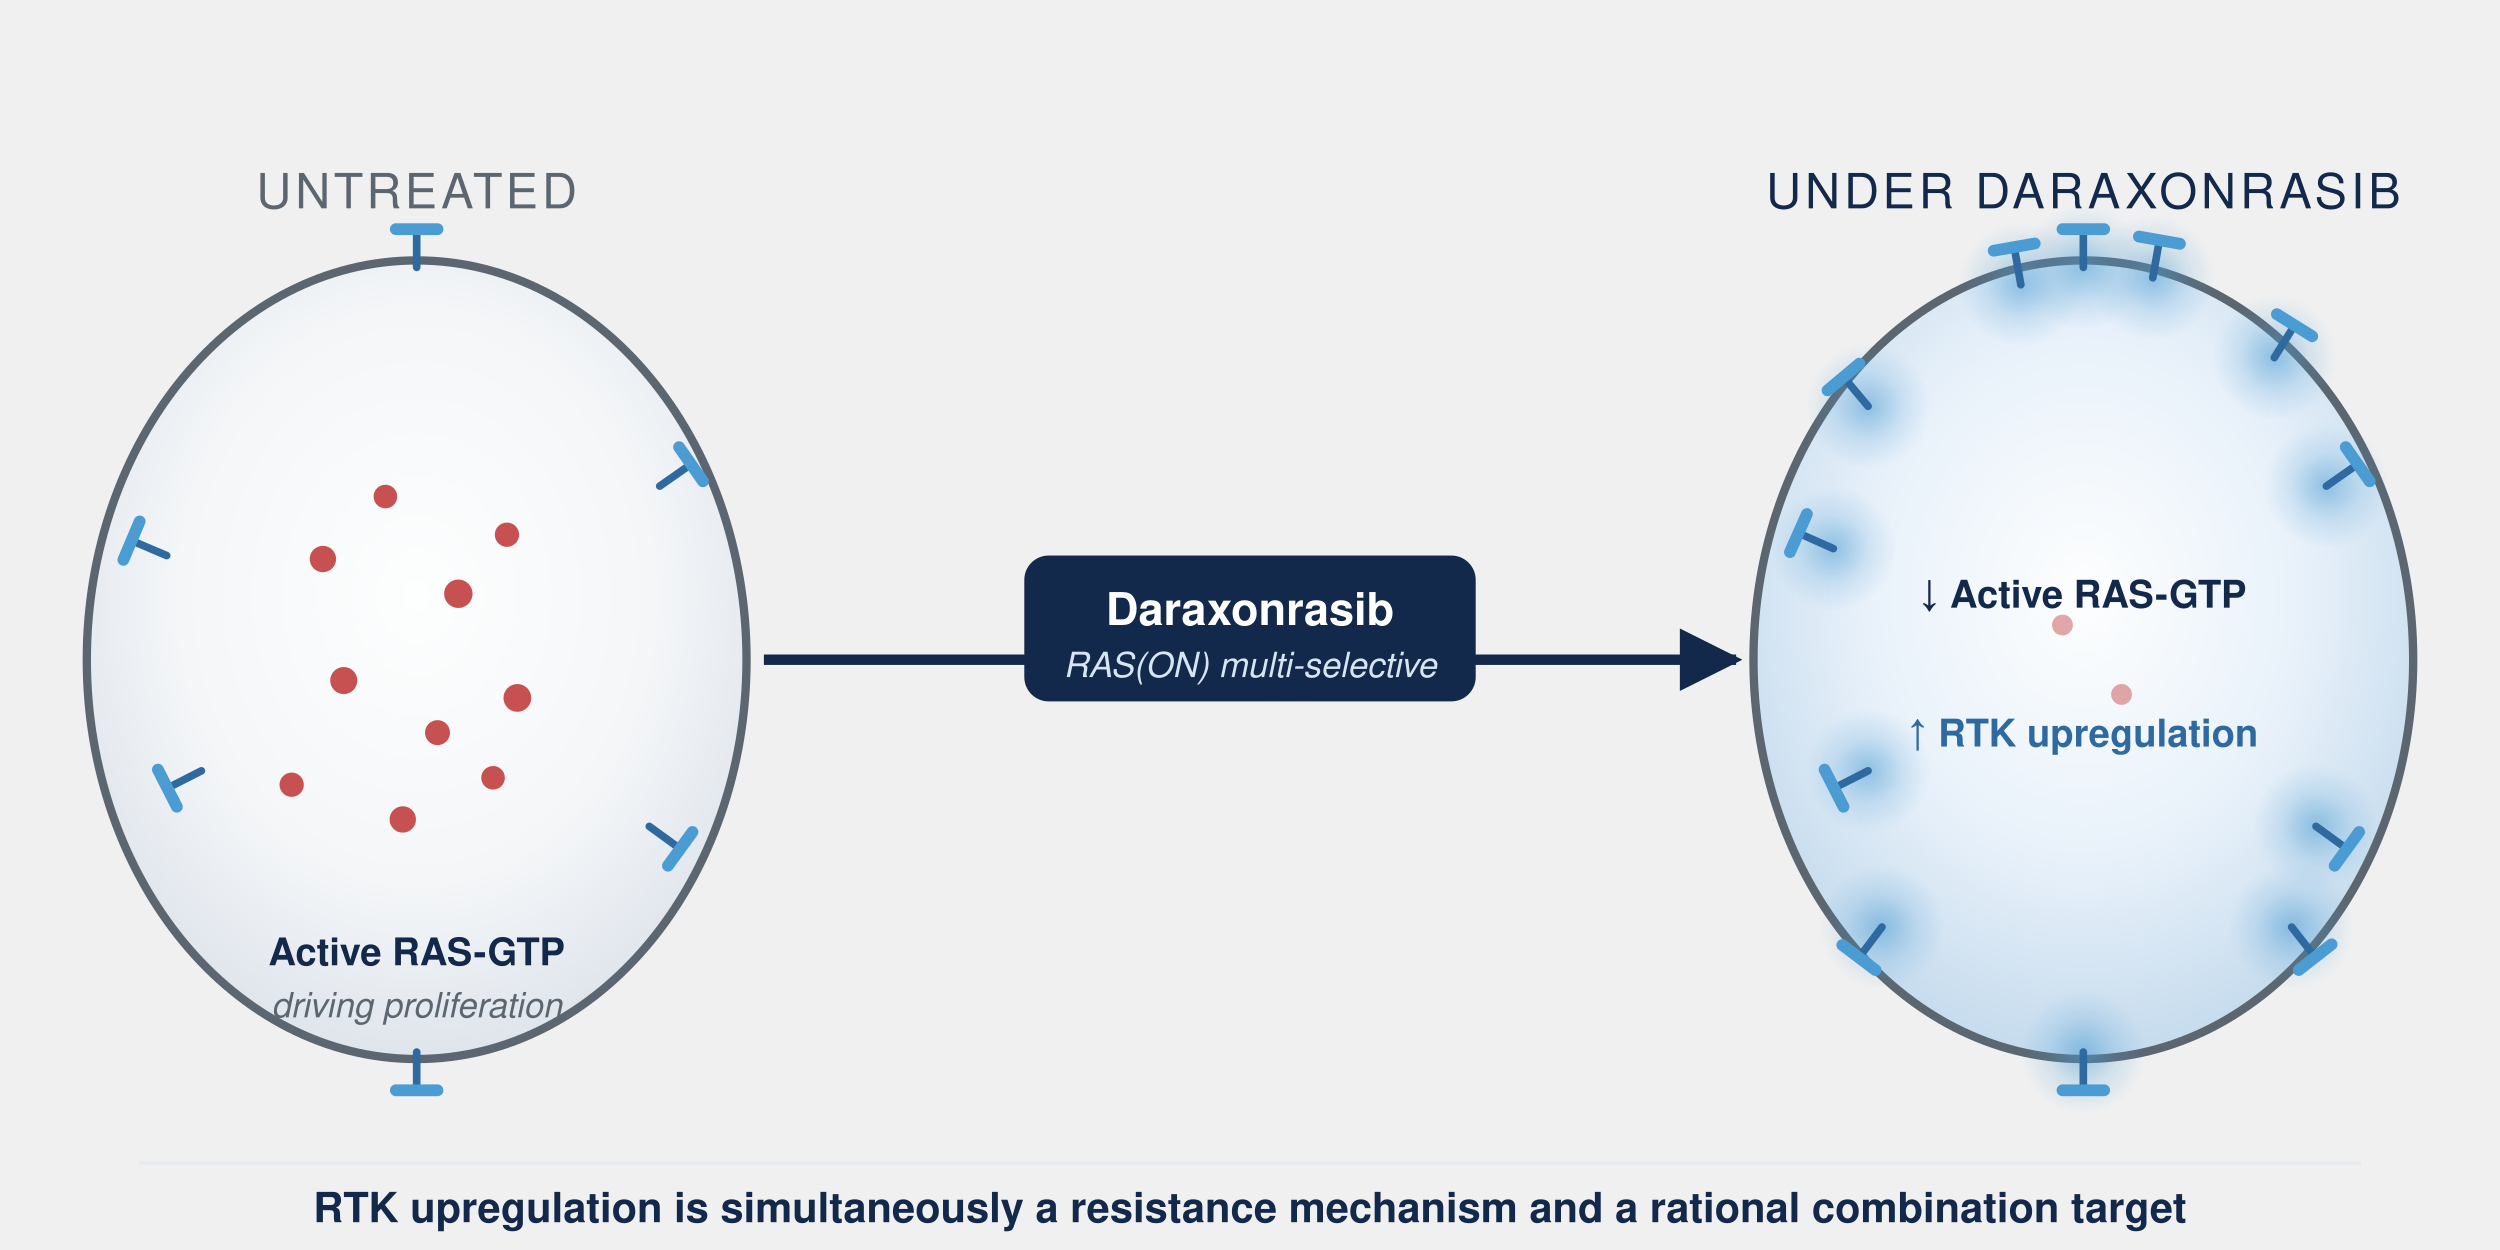
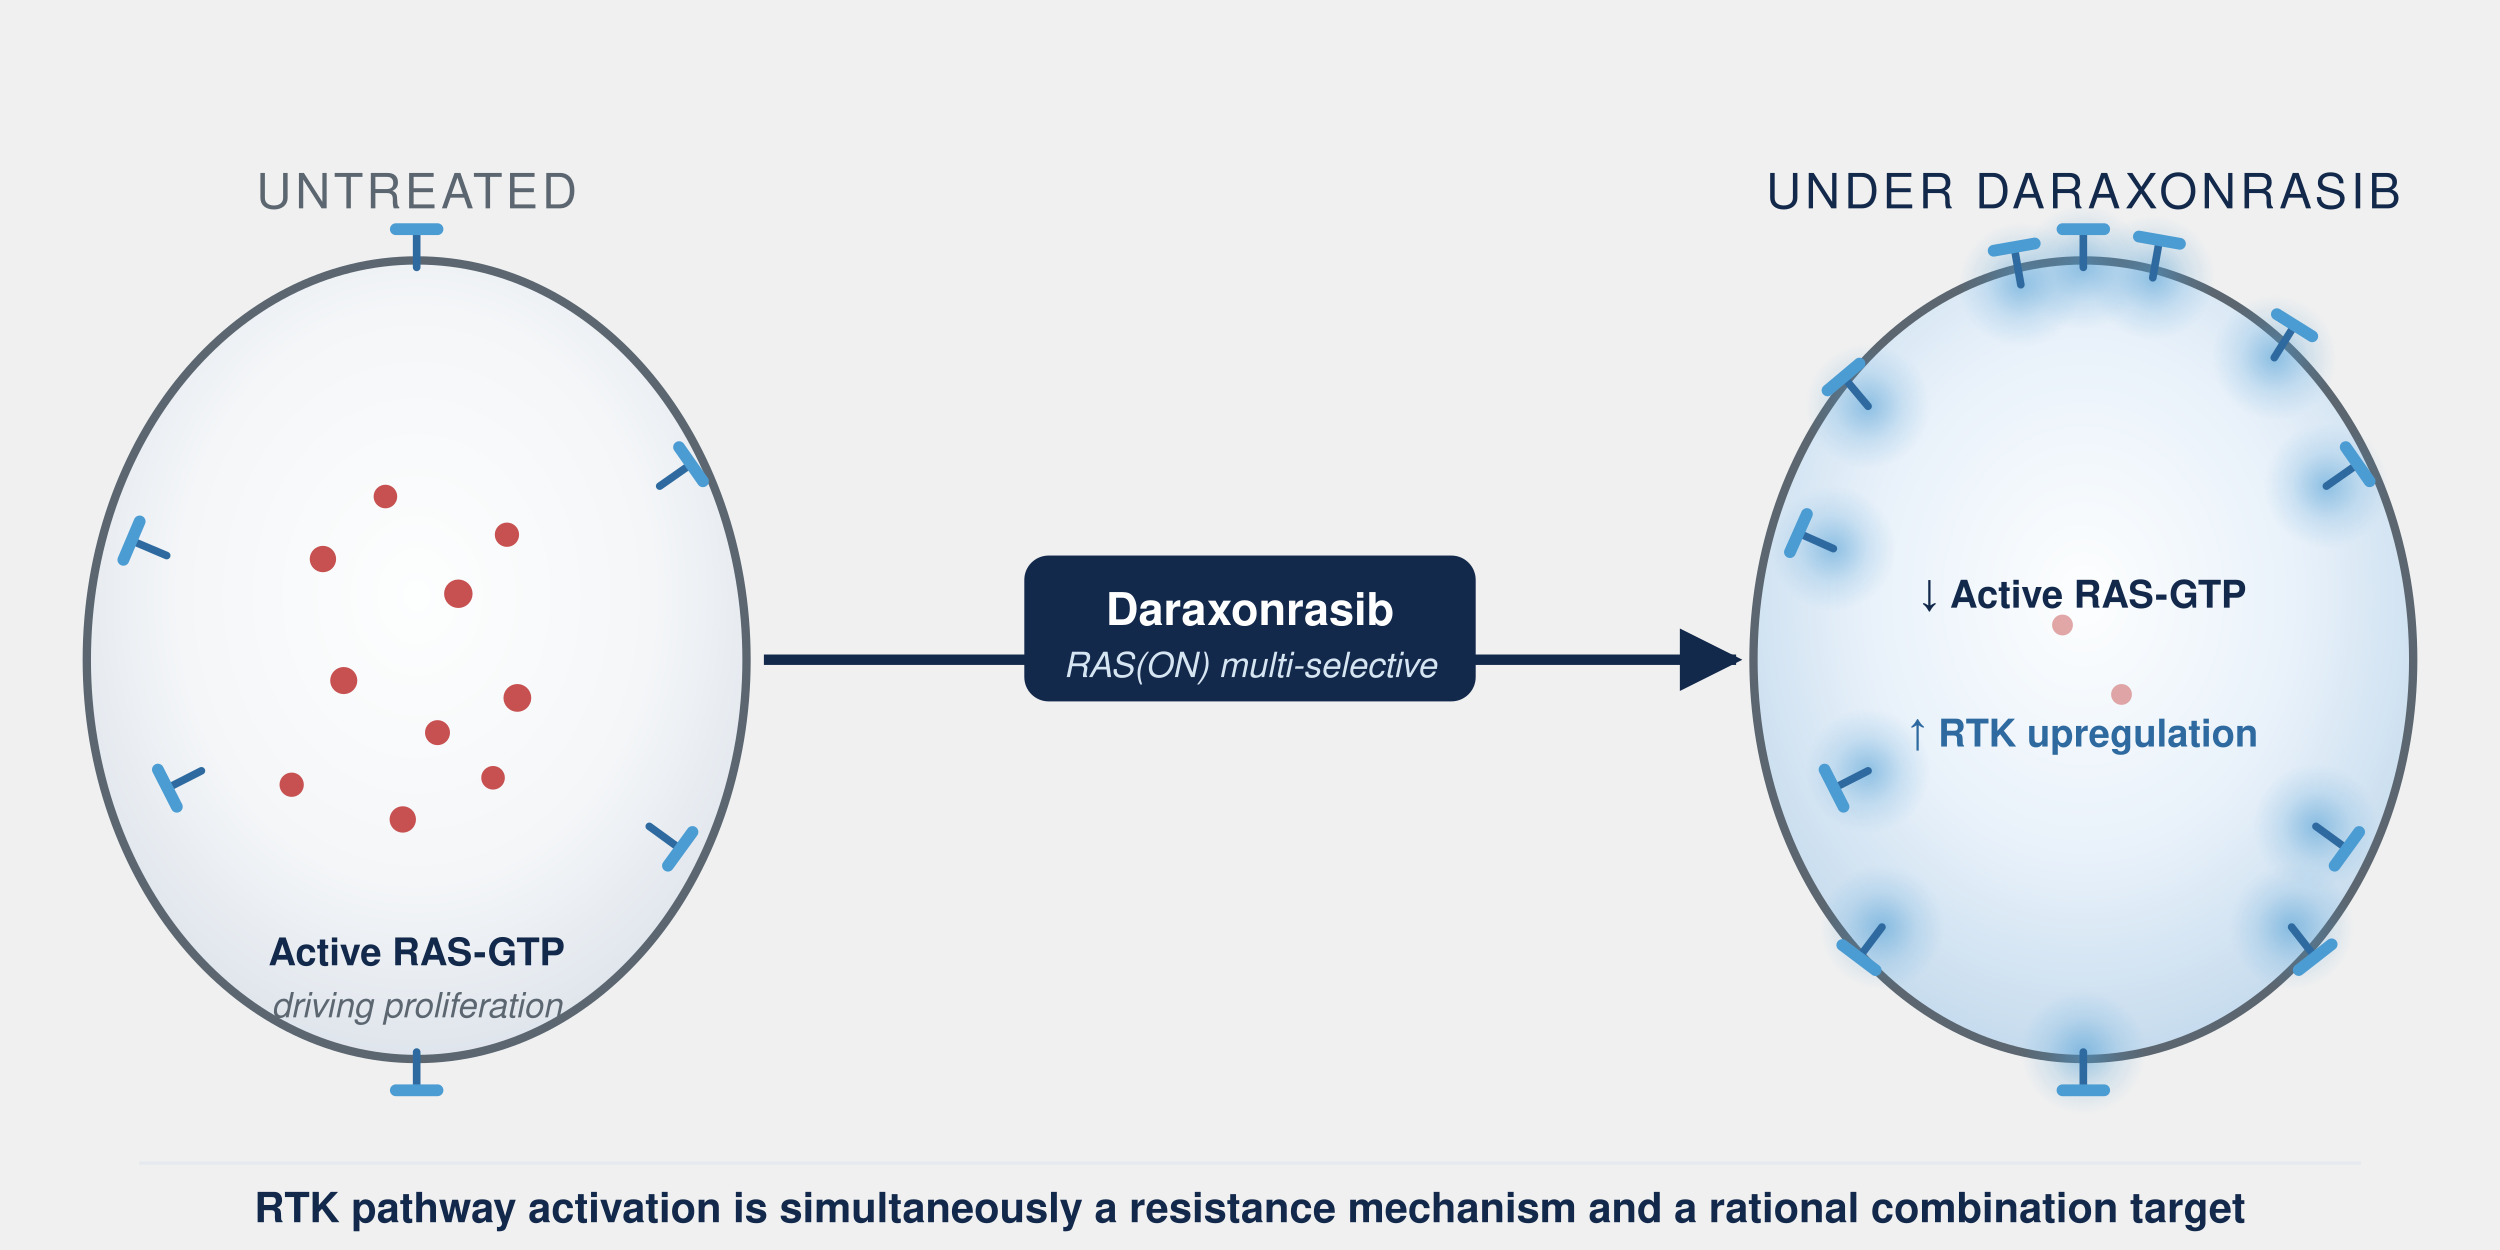
<svg xmlns="http://www.w3.org/2000/svg" viewBox="0 0 720 360" font-family="-apple-system, BlinkMacSystemFont, 'Segoe UI', Helvetica, Arial, sans-serif">
  <defs>
    <radialGradient id="cellFill" cx="50%" cy="42%" r="60%">
      <stop offset="0%" stop-color="#FDFEFE" />
      <stop offset="60%" stop-color="#F4F6F8" />
      <stop offset="100%" stop-color="#DDE3EB" />
    </radialGradient>
    <radialGradient id="cellFillTreated" cx="50%" cy="42%" r="60%">
      <stop offset="0%" stop-color="#FDFEFE" />
      <stop offset="55%" stop-color="#E8F1FA" />
      <stop offset="100%" stop-color="#C2D9EC" />
    </radialGradient>
    <radialGradient id="rtkGlow" cx="50%" cy="50%" r="50%">
      <stop offset="0%" stop-color="#4B9CD3" stop-opacity="0.55" />
      <stop offset="55%" stop-color="#4B9CD3" stop-opacity="0.18" />
      <stop offset="100%" stop-color="#4B9CD3" stop-opacity="0" />
    </radialGradient>
    <marker id="arrowNavy" viewBox="0 0 10 10" refX="9" refY="5" markerWidth="6" markerHeight="6" orient="auto">
      <path d="M0,0 L10,5 L0,10 Z" fill="#13294B" />
    </marker>
    <marker id="arrowDeep" viewBox="0 0 10 10" refX="9" refY="5" markerWidth="5" markerHeight="5" orient="auto">
      <path d="M0,0 L10,5 L0,10 Z" fill="#2E6A9F" />
    </marker>
    <symbol id="rtk" overflow="visible">
      <line x1="0" y1="0" x2="0" y2="-10" stroke="#2E6A9F" stroke-width="2.2" stroke-linecap="round" />
      <line x1="-6" y1="-11" x2="6" y2="-11" stroke="#4B9CD3" stroke-width="3.4" stroke-linecap="round" />
    </symbol>
  </defs>
  <g>
    <text x="120" y="60" text-anchor="middle" font-size="14" fill="#5B6670" font-weight="500" letter-spacing="0.08em">UNTREATED</text>
    <ellipse cx="120" cy="190" rx="95" ry="115" fill="url(#cellFill)" stroke="#5B6670" stroke-width="2.4" />
    <use href="#rtk" transform="translate(48,160)  rotate(-67)" />
    <use href="#rtk" transform="translate(58,222)  rotate(-117)" />
    <use href="#rtk" transform="translate(120,77)  rotate(0)" />
    <use href="#rtk" transform="translate(120,303) rotate(180)" />
    <use href="#rtk" transform="translate(190,140) rotate(55)" />
    <use href="#rtk" transform="translate(187,238) rotate(126)" />
    <g fill="#C75050">
      <circle cx="93" cy="161" r="3.8" />
      <circle cx="111" cy="143" r="3.4" />
      <circle cx="132" cy="171" r="4.1" />
      <circle cx="146" cy="154" r="3.5" />
      <circle cx="99" cy="196" r="3.9" />
      <circle cx="126" cy="211" r="3.6" />
      <circle cx="149" cy="201" r="4.0" />
      <circle cx="84" cy="226" r="3.5" />
      <circle cx="116" cy="236" r="3.8" />
      <circle cx="142" cy="224" r="3.4" />
    </g>
    <text x="120" y="278" text-anchor="middle" font-size="11" fill="#13294B" font-weight="600">Active RAS-GTP</text>
    <text x="120" y="293" text-anchor="middle" font-size="10" fill="#5B6670" font-style="italic">driving proliferation</text>
  </g>
  <g>
    <line x1="220" y1="190" x2="500" y2="190" stroke="#13294B" stroke-width="3" marker-end="url(#arrowNavy)" />
    <rect x="295" y="160" width="130" height="42" rx="7" fill="#13294B" />
    <text x="360" y="180" text-anchor="middle" font-size="13" fill="#FFFFFF" font-weight="600">Daraxonrasib</text>
    <text x="360" y="195" text-anchor="middle" font-size="10" fill="#D6E5F2" font-style="italic">RAS(ON) multi-selective</text>
  </g>
  <g>
    <text x="600" y="60" text-anchor="middle" font-size="14" fill="#13294B" font-weight="500" letter-spacing="0.08em">UNDER DARAXONRASIB</text>
    <ellipse cx="600" cy="190" rx="95" ry="115" fill="url(#cellFillTreated)" stroke="#5B6670" stroke-width="2.4" />
    <g>
      <circle cx="528" cy="158" r="18" fill="url(#rtkGlow)" />
      <circle cx="538" cy="222" r="18" fill="url(#rtkGlow)" />
      <circle cx="600" cy="77" r="18" fill="url(#rtkGlow)" />
      <circle cx="600" cy="303" r="18" fill="url(#rtkGlow)" />
      <circle cx="670" cy="140" r="18" fill="url(#rtkGlow)" />
      <circle cx="667" cy="238" r="18" fill="url(#rtkGlow)" />
      <circle cx="538" cy="117" r="18" fill="url(#rtkGlow)" />
      <circle cx="582" cy="82" r="18" fill="url(#rtkGlow)" />
      <circle cx="620" cy="80" r="18" fill="url(#rtkGlow)" />
      <circle cx="655" cy="103" r="18" fill="url(#rtkGlow)" />
      <circle cx="542" cy="267" r="18" fill="url(#rtkGlow)" />
      <circle cx="660" cy="267" r="18" fill="url(#rtkGlow)" />
    </g>
    <use href="#rtk" transform="translate(528,158) rotate(-66)" />
    <use href="#rtk" transform="translate(538,222) rotate(-117)" />
    <use href="#rtk" transform="translate(600,77)  rotate(0)" />
    <use href="#rtk" transform="translate(600,303) rotate(180)" />
    <use href="#rtk" transform="translate(670,140) rotate(55)" />
    <use href="#rtk" transform="translate(667,238) rotate(126)" />
    <use href="#rtk" transform="translate(538,117) rotate(-40)" />
    <use href="#rtk" transform="translate(582,82)  rotate(-10)" />
    <use href="#rtk" transform="translate(620,80)  rotate(10)" />
    <use href="#rtk" transform="translate(655,103) rotate(32)" />
    <use href="#rtk" transform="translate(542,267) rotate(-143)" />
    <use href="#rtk" transform="translate(660,267) rotate(142)" />
    <g fill="#C75050" opacity="0.5">
      <circle cx="594" cy="180" r="3" />
      <circle cx="611" cy="200" r="3" />
    </g>
    <text x="600" y="175" text-anchor="middle" font-size="11" fill="#13294B" font-weight="600">↓ Active RAS-GTP</text>
    <text x="600" y="215" text-anchor="middle" font-size="11" fill="#2E6A9F" font-weight="600">↑ RTK upregulation</text>
  </g>
  <g>
    <line x1="40" y1="335" x2="680" y2="335" stroke="#E6EAEF" stroke-width="1" />
    <text x="360" y="352" text-anchor="middle" font-size="12" fill="#13294B" font-weight="600">
-       RTK upregulation is simultaneously a resistance mechanism and a rational combination target
+       RTK pathway activation is simultaneously a resistance mechanism and a rational combination target
    </text>
  </g>
</svg>
